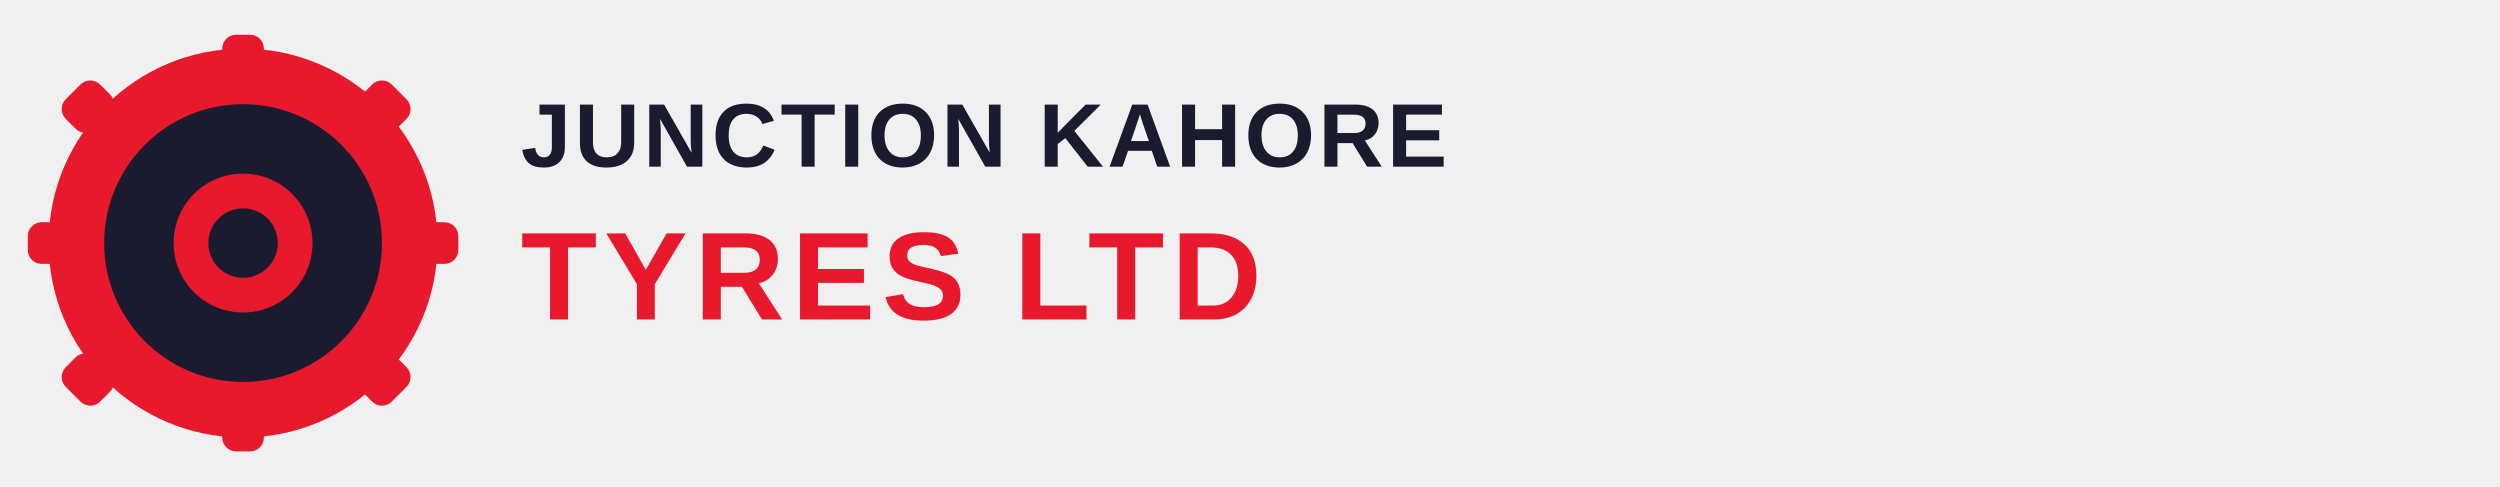
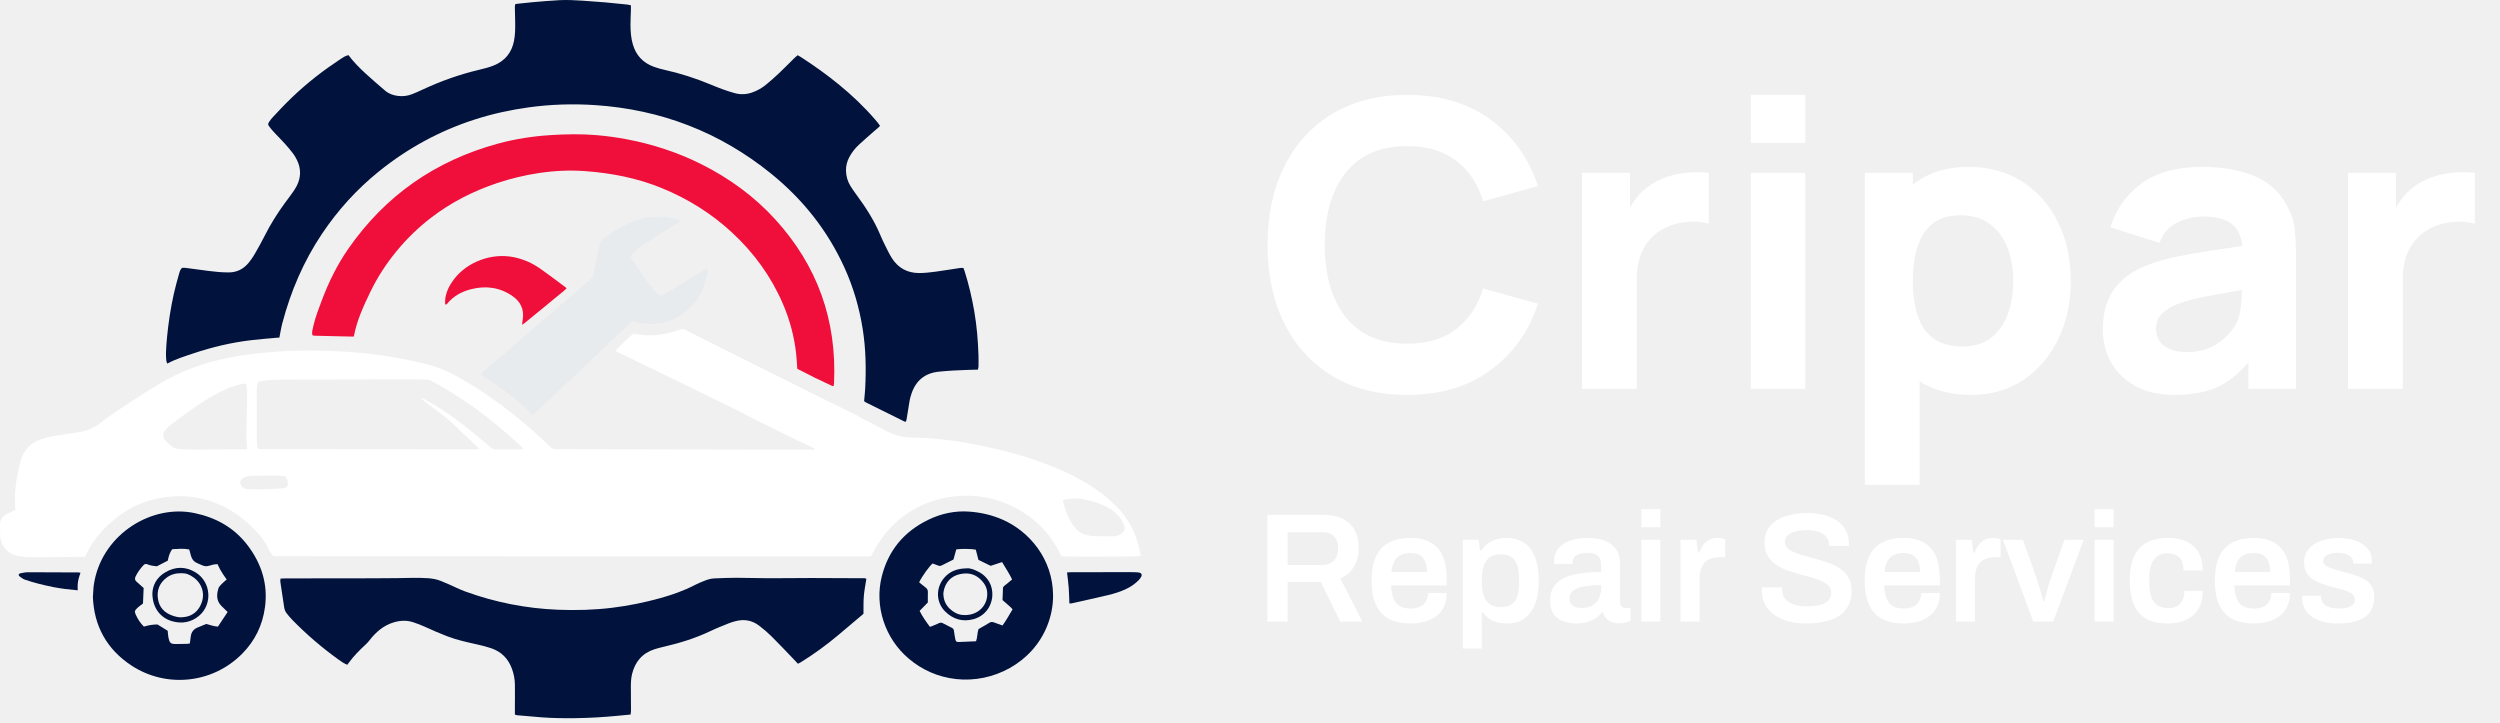
- <svg xmlns="http://www.w3.org/2000/svg" viewBox="0 0 360 70" width="360" height="70">
-   <circle cx="35" cy="35" r="28" fill="#E8192C" />
-   <circle cx="35" cy="35" r="20" fill="#1B1B2F" />
-   <circle cx="35" cy="35" r="10" fill="#E8192C" />
-   <circle cx="35" cy="35" r="5" fill="#1B1B2F" />
-   <rect x="32" y="5" width="6" height="7" rx="2" fill="#E8192C" />
-   <rect x="32" y="58" width="6" height="7" rx="2" fill="#E8192C" />
-   <rect x="4" y="32" width="7" height="6" rx="2" fill="#E8192C" />
-   <rect x="59" y="32" width="7" height="6" rx="2" fill="#E8192C" />
-   <rect x="10" y="12" width="6" height="7" rx="2" fill="#E8192C" transform="rotate(45 13 15)" />
-   <rect x="52" y="51" width="6" height="7" rx="2" fill="#E8192C" transform="rotate(45 55 55)" />
-   <rect x="52" y="12" width="6" height="7" rx="2" fill="#E8192C" transform="rotate(-45 55 15)" />
-   <rect x="10" y="51" width="6" height="7" rx="2" fill="#E8192C" transform="rotate(-45 13 55)" />
-   <text x="75" y="24" font-family="Arial Black, Arial, sans-serif" font-size="13" font-weight="900" fill="#1B1B2F" letter-spacing="0.5">JUNCTION KAHORE</text>
-   <text x="75" y="46" font-family="Arial Black, Arial, sans-serif" font-size="18" font-weight="900" fill="#E8192C" letter-spacing="1">TYRES LTD</text>
+ <svg xmlns="http://www.w3.org/2000/svg" width="225" height="65" viewBox="0 0 225 65" fill="none">
+   <path d="M95.533 50.068C95.917 50.118 102.358 50.1 102.664 50.049C102.667 50.036 102.674 50.022 102.671 50.01C102.405 48.502 101.861 47.122 100.83 45.958C100.128 45.167 99.327 44.495 98.448 43.91C97.095 43.01 95.634 42.322 94.116 41.75C92.29 41.062 90.413 40.544 88.501 40.151C87.445 39.933 86.383 39.742 85.313 39.613C84.448 39.508 83.582 39.414 82.709 39.403C82.377 39.399 82.046 39.368 81.715 39.356C81.08 39.332 80.491 39.147 79.928 38.867C79.656 38.732 79.391 38.584 79.121 38.444C78.63 38.189 78.138 37.938 77.649 37.681C77.38 37.54 77.121 37.379 76.849 37.244C75.82 36.737 74.784 36.245 73.758 35.734C71.431 34.578 69.108 33.415 66.784 32.253C65.14 31.431 63.498 30.607 61.854 29.784C61.817 29.766 61.778 29.75 61.744 29.727C61.557 29.602 61.369 29.6 61.157 29.677C60.623 29.869 60.074 30.011 59.513 30.1C58.825 30.209 58.136 30.212 57.448 30.103C57.285 30.077 57.121 30.055 56.98 30.034C56.638 30.296 55.631 31.276 55.408 31.563C55.508 31.679 55.656 31.72 55.787 31.784C58.062 32.888 60.339 33.988 62.613 35.094C63.918 35.728 65.222 36.366 66.521 37.011C67.115 37.306 67.686 37.648 68.288 37.924C69.067 38.282 69.826 38.673 70.588 39.064C71.325 39.441 72.085 39.777 72.834 40.132C72.994 40.208 73.151 40.289 73.295 40.361C73.296 40.473 73.236 40.47 73.184 40.471C73.059 40.473 72.935 40.473 72.81 40.473C65.271 40.458 57.731 40.443 50.191 40.427C50.164 40.427 50.136 40.424 50.108 40.428C49.856 40.461 49.673 40.366 49.487 40.185C47.493 38.24 45.327 36.507 42.995 34.981C42.337 34.551 41.649 34.165 40.961 33.781C39.977 33.23 38.915 32.884 37.818 32.634C36.469 32.326 35.111 32.07 33.738 31.904C32.64 31.77 31.538 31.676 30.432 31.616C29.202 31.55 27.971 31.535 26.74 31.563C25.62 31.589 24.503 31.663 23.387 31.779C22.162 31.906 20.948 32.099 19.749 32.379C17.823 32.827 16.011 33.56 14.308 34.566C12.82 35.446 11.387 36.41 9.957 37.379C9.659 37.58 9.376 37.802 9.093 38.023C8.456 38.521 7.733 38.805 6.937 38.922C6.212 39.029 5.486 39.126 4.764 39.253C4.399 39.317 4.038 39.422 3.684 39.537C2.725 39.847 2.134 40.521 1.855 41.469C1.731 41.891 1.647 42.326 1.567 42.76C1.445 43.425 1.348 44.095 1.341 44.772C1.338 45.142 1.36 45.512 1.371 45.909C1.312 45.933 1.235 45.958 1.162 45.992C0.987 46.075 0.814 46.16 0.642 46.248C0.205 46.47 -0.016 46.819 0.002 47.315C0.012 47.605 -0.003 47.895 0.013 48.184C0.075 49.335 0.933 49.956 1.782 50.076C2.164 50.13 2.553 50.15 2.939 50.15C4.364 50.149 5.789 50.134 7.214 50.123C7.364 50.122 7.515 50.116 7.649 50.112C8.273 48.69 9.252 47.583 10.429 46.642C11.605 45.701 12.943 45.083 14.425 44.816C16.894 44.371 19.18 44.848 21.262 46.258C22.056 46.796 22.75 47.447 23.376 48.172C23.667 48.508 23.909 48.874 24.106 49.273C24.246 49.555 24.379 49.848 24.621 50.053C42.545 50.08 60.458 50.07 78.387 50.07C78.474 49.911 78.553 49.767 78.63 49.623C79.406 48.169 80.462 46.967 81.856 46.076C83.076 45.297 84.413 44.845 85.852 44.68C87.774 44.46 89.605 44.774 91.318 45.669C93.147 46.625 94.556 48.006 95.43 49.895C95.454 49.946 95.482 49.993 95.509 50.041C95.515 50.052 95.526 50.061 95.533 50.068ZM37.964 35.796C37.946 35.817 37.927 35.837 37.909 35.858C38.033 35.965 38.153 36.079 38.283 36.178C38.579 36.405 38.885 36.619 39.179 36.848C39.648 37.212 40.135 37.559 40.572 37.958C41.427 38.74 42.254 39.553 43.133 40.391C43.002 40.417 42.927 40.444 42.852 40.445C42.464 40.447 42.077 40.441 41.69 40.44C35.728 40.435 29.765 40.431 23.803 40.426C23.679 40.426 23.554 40.432 23.43 40.423C23.352 40.416 23.276 40.386 23.202 40.367C23.118 40.052 23.117 39.747 23.115 39.445C23.108 38.052 23.107 36.658 23.108 35.265C23.108 35.059 23.126 34.851 23.147 34.646C23.156 34.553 23.192 34.463 23.217 34.371C23.325 34.342 23.416 34.305 23.511 34.293C23.84 34.254 24.17 34.207 24.501 34.195C25.164 34.172 25.828 34.163 26.492 34.161C30.172 34.153 33.851 34.147 37.531 34.142C37.779 34.142 38.028 34.162 38.277 34.163C38.547 34.165 38.786 34.248 39.022 34.378C40.684 35.294 42.263 36.334 43.765 37.493C44.849 38.33 45.885 39.222 46.883 40.159C46.956 40.227 47.061 40.283 47.057 40.438C46.91 40.445 46.775 40.457 46.64 40.457C46.017 40.458 45.395 40.444 44.773 40.457C44.507 40.463 44.281 40.42 44.102 40.213C44.067 40.172 44.02 40.14 43.977 40.104C42.692 39.013 41.392 37.941 39.986 37.003C39.332 36.566 38.65 36.178 37.964 35.796ZM22.152 34.564C22.168 34.664 22.188 34.756 22.198 34.85C22.258 35.428 22.25 36.007 22.232 36.587C22.206 37.442 22.183 38.297 22.177 39.152C22.174 39.562 22.213 39.972 22.233 40.394C22.097 40.467 21.942 40.434 21.794 40.435C20.273 40.448 18.751 40.462 17.23 40.465C16.843 40.465 16.456 40.434 16.071 40.4C15.85 40.381 15.629 40.323 15.454 40.18C15.262 40.023 15.074 39.857 14.911 39.672C14.613 39.336 14.609 39.011 14.909 38.672C15.09 38.467 15.299 38.279 15.519 38.115C16.24 37.58 16.963 37.046 17.702 36.536C18.202 36.192 18.722 35.873 19.248 35.57C20.03 35.121 20.853 34.766 21.739 34.57C21.86 34.544 21.979 34.496 22.152 34.564ZM95.657 45.057C95.716 45.013 95.726 45.002 95.738 44.997C95.776 44.983 95.815 44.966 95.855 44.958C96.416 44.843 96.975 44.829 97.542 44.938C98.378 45.098 99.178 45.343 99.903 45.798C100.305 46.051 100.658 46.362 100.915 46.762C101.033 46.945 101.127 47.151 101.191 47.359C101.271 47.621 101.176 47.847 100.952 48.012C100.734 48.173 100.488 48.263 100.219 48.266C99.652 48.271 99.085 48.27 98.518 48.257C98.312 48.252 98.104 48.217 97.902 48.174C97.412 48.068 97.004 47.822 96.695 47.425C96.151 46.724 95.868 45.912 95.657 45.057ZM25.695 42.881C25.836 43.114 25.929 43.326 25.917 43.57C25.907 43.77 25.821 43.871 25.625 43.911C25.503 43.935 25.379 43.953 25.255 43.96C24.662 43.991 24.068 44.026 23.475 44.042C23.088 44.052 22.701 44.036 22.314 44.027C22.113 44.023 21.937 43.955 21.794 43.807C21.538 43.541 21.576 43.189 21.894 43.002C21.999 42.94 22.121 42.899 22.24 42.874C22.402 42.84 22.568 42.815 22.733 42.814C23.507 42.807 24.281 42.805 25.055 42.812C25.26 42.814 25.465 42.855 25.695 42.881Z" fill="white" />
+   <path d="M71.793 4.969C71.678 5.068 71.56 5.16 71.454 5.265C71.01 5.7 70.579 6.148 70.127 6.575C69.746 6.935 69.352 7.284 68.947 7.617C68.571 7.924 68.151 8.165 67.689 8.325C67.178 8.502 66.665 8.527 66.139 8.386C65.389 8.185 64.668 7.904 63.955 7.606C62.599 7.042 61.207 6.595 59.772 6.278C59.449 6.206 59.128 6.115 58.818 6C57.858 5.644 57.237 4.969 56.953 3.985C56.794 3.436 56.75 2.872 56.744 2.306C56.739 1.852 56.769 1.396 56.781 0.941C56.785 0.792 56.782 0.642 56.782 0.477C56.666 0.452 56.575 0.424 56.483 0.413C55.136 0.262 53.786 0.147 52.433 0.061C51.742 0.017 51.051 -0.021 50.361 0.014C49.547 0.055 48.734 0.131 47.921 0.199C47.507 0.234 47.096 0.284 46.683 0.327C46.588 0.337 46.494 0.35 46.376 0.365C46.362 0.464 46.337 0.555 46.338 0.646C46.345 1.101 46.364 1.556 46.367 2.012C46.371 2.563 46.37 3.115 46.265 3.661C46.059 4.737 45.446 5.488 44.434 5.894C44.014 6.063 43.567 6.175 43.125 6.28C41.356 6.698 39.654 7.305 38.01 8.074C37.697 8.22 37.382 8.363 37.059 8.486C36.667 8.635 36.259 8.685 35.837 8.636C35.399 8.586 34.999 8.446 34.664 8.16C34.086 7.667 33.508 7.173 32.949 6.659C32.38 6.137 31.831 5.593 31.362 4.962C31.089 5.019 30.871 5.165 30.655 5.309C30.276 5.562 29.899 5.818 29.527 6.083C27.992 7.177 26.575 8.407 25.277 9.774C25.04 10.024 24.801 10.274 24.568 10.529C24.456 10.651 24.348 10.778 24.255 10.914C24.097 11.145 24.097 11.218 24.264 11.432C24.407 11.617 24.562 11.795 24.722 11.966C25.023 12.29 25.339 12.6 25.635 12.928C25.894 13.215 26.143 13.511 26.377 13.819C26.517 14.004 26.635 14.211 26.736 14.421C27.109 15.194 27.091 15.97 26.706 16.732C26.583 16.977 26.421 17.204 26.262 17.429C26.056 17.723 25.833 18.005 25.622 18.295C24.956 19.212 24.352 20.167 23.842 21.182C23.558 21.749 23.247 22.304 22.93 22.853C22.772 23.127 22.591 23.392 22.39 23.637C21.93 24.2 21.341 24.514 20.594 24.517C19.984 24.52 19.379 24.463 18.775 24.384C18.09 24.295 17.405 24.199 16.72 24.11C16.612 24.096 16.5 24.108 16.381 24.108C16.237 24.242 16.175 24.429 16.124 24.612C15.954 25.222 15.779 25.832 15.642 26.451C15.358 27.731 15.161 29.026 15.034 30.331C14.989 30.784 14.959 31.239 14.939 31.693C14.928 31.94 14.946 32.189 14.964 32.437C14.97 32.527 15.016 32.614 15.05 32.725C15.82 32.312 16.627 32.067 17.423 31.799C19.104 31.235 20.824 30.828 22.587 30.619C23.342 30.529 24.101 30.472 24.858 30.401C24.953 30.392 25.048 30.388 25.144 30.382C25.235 29.935 25.3 29.501 25.412 29.079C26.168 26.216 27.317 23.527 28.969 21.058C30.401 18.919 32.109 17.032 34.116 15.416C36.693 13.341 39.552 11.78 42.706 10.762C44.302 10.247 45.931 9.89 47.593 9.661C49.575 9.389 51.565 9.328 53.555 9.459C59.486 9.852 64.787 11.892 69.405 15.632C72.239 17.927 74.462 20.717 75.981 24.043C76.8 25.835 77.346 27.709 77.65 29.656C77.924 31.41 77.958 33.172 77.868 34.939C77.848 35.324 77.804 35.707 77.77 36.103C77.832 36.148 77.882 36.195 77.941 36.224C79.092 36.796 80.244 37.365 81.396 37.935C81.42 37.946 81.449 37.95 81.504 37.965C81.586 37.862 81.596 37.729 81.616 37.598C81.698 37.081 81.775 36.562 81.867 36.047C81.903 35.844 81.964 35.645 82.028 35.449C82.424 34.253 83.238 33.576 84.507 33.449C85.375 33.362 86.245 33.318 87.116 33.29C87.406 33.281 87.695 33.275 88.009 33.267C88.031 33.167 88.065 33.078 88.066 32.988C88.071 32.643 88.074 32.298 88.063 31.953C88.02 30.628 87.908 29.31 87.682 28.002C87.471 26.777 87.183 25.571 86.81 24.386C86.782 24.296 86.742 24.209 86.706 24.115C86.598 24.115 86.502 24.103 86.41 24.117C85.658 24.229 84.908 24.358 84.155 24.457C83.676 24.52 83.192 24.576 82.71 24.574C81.648 24.571 80.818 24.108 80.255 23.208C80.035 22.858 79.858 22.482 79.672 22.112C79.518 21.803 79.369 21.491 79.237 21.173C78.686 19.851 77.918 18.659 77.07 17.512C76.882 17.257 76.699 16.996 76.533 16.726C76.283 16.319 76.157 15.871 76.14 15.392C76.125 14.953 76.228 14.544 76.43 14.157C76.651 13.738 76.939 13.366 77.283 13.043C77.746 12.609 78.231 12.197 78.706 11.776C78.87 11.631 79.053 11.506 79.204 11.324C79.071 11.117 78.917 10.942 78.766 10.766C77.784 9.619 76.69 8.586 75.523 7.628C74.433 6.733 73.285 5.915 72.1 5.149C72.009 5.091 71.912 5.038 71.793 4.969Z" fill="#01133C" />
+   <path d="M25.256 52.07C25.198 52.255 25.24 52.419 25.263 52.577C25.362 53.273 25.477 53.967 25.576 54.663C25.609 54.891 25.698 55.085 25.843 55.258C25.985 55.427 26.124 55.6 26.278 55.758C27.571 57.089 28.976 58.291 30.483 59.374C30.717 59.543 30.955 59.71 31.252 59.831C31.3 59.768 31.349 59.708 31.395 59.645C31.836 59.04 32.361 58.511 32.91 58.005C33.043 57.883 33.158 57.751 33.269 57.609C33.842 56.879 34.517 56.287 35.434 56.014C36.021 55.839 36.606 55.808 37.188 56.002C37.554 56.123 37.917 56.261 38.268 56.421C38.921 56.721 39.579 57.006 40.251 57.265C41.145 57.609 42.077 57.805 43.007 58.014C43.411 58.105 43.814 58.209 44.206 58.341C45.131 58.652 45.747 59.288 46.078 60.198C46.239 60.642 46.332 61.104 46.34 61.574C46.353 62.305 46.34 63.036 46.339 63.767C46.338 63.945 46.339 64.123 46.339 64.306C46.407 64.332 46.456 64.364 46.508 64.368C47.251 64.434 47.995 64.503 48.739 64.56C49.746 64.636 50.756 64.647 51.766 64.635C53.053 64.619 54.336 64.543 55.617 64.418C55.987 64.382 56.358 64.347 56.754 64.309C56.768 64.183 56.789 64.078 56.789 63.973C56.787 63.27 56.779 62.566 56.778 61.863C56.777 61.462 56.79 61.062 56.884 60.67C57.155 59.551 57.812 58.779 58.926 58.425C59.202 58.337 59.484 58.268 59.767 58.202C61.211 57.867 62.618 57.429 63.959 56.788C64.494 56.532 65.05 56.317 65.6 56.094C65.791 56.016 65.993 55.961 66.193 55.907C66.962 55.702 67.68 55.823 68.314 56.303C68.709 56.603 69.09 56.928 69.442 57.277C70.109 57.938 70.751 58.624 71.403 59.3C71.537 59.439 71.668 59.581 71.816 59.738C71.905 59.693 71.99 59.656 72.067 59.607C73.256 58.871 74.382 58.049 75.453 57.151C76.204 56.521 76.951 55.885 77.713 55.241C77.721 54.719 77.702 54.181 77.745 53.647C77.788 53.128 77.894 52.614 77.973 52.095C77.845 52.011 77.704 52.041 77.57 52.04C76.049 52.031 74.527 52.021 73.006 52.021C71.719 52.021 70.433 52.044 69.147 52.041C68.179 52.039 67.211 52.001 66.243 52C65.593 51.999 64.944 52.032 64.294 52.056C63.987 52.067 63.694 52.153 63.411 52.267C63.117 52.386 62.819 52.502 62.538 52.649C61.541 53.172 60.486 53.535 59.406 53.836C58.005 54.226 56.584 54.513 55.142 54.693C53.505 54.897 51.861 54.942 50.214 54.876C47.346 54.762 44.563 54.212 41.868 53.231C41.363 53.047 40.881 52.801 40.388 52.585C40.16 52.485 39.931 52.389 39.701 52.294C39.326 52.14 38.937 52.068 38.532 52.039C37.619 51.976 36.707 52.02 35.795 52.031C34.315 52.049 32.835 52.047 31.355 52.05C29.474 52.053 27.593 52.053 25.712 52.055C25.563 52.056 25.414 52.065 25.256 52.07Z" fill="#01133C" />
+   <path d="M71.756 33.194C72.797 33.737 73.836 34.252 74.891 34.734C74.925 34.75 74.97 34.739 75.032 34.742C75.043 34.644 75.059 34.552 75.063 34.459C75.322 28.82 73.567 23.899 69.751 19.723C67.856 17.65 65.617 16.026 63.106 14.771C60.98 13.708 58.738 12.978 56.403 12.534C55.507 12.363 54.603 12.241 53.693 12.163C52.31 12.046 50.93 12.073 49.548 12.16C47.942 12.26 46.358 12.505 44.808 12.928C39.188 14.461 34.688 17.591 31.359 22.372C30.336 23.841 29.558 25.44 28.932 27.114C28.676 27.798 28.415 28.481 28.235 29.192C28.192 29.366 28.149 29.54 28.117 29.716C28.09 29.864 28.066 30.014 28.13 30.183C28.189 30.194 28.254 30.214 28.32 30.215C29.398 30.242 30.477 30.266 31.555 30.29C31.65 30.293 31.745 30.291 31.845 30.291C32.111 28.841 32.718 27.542 33.34 26.253C33.966 24.955 34.749 23.753 35.663 22.637C36.576 21.52 37.603 20.518 38.744 19.635C40.553 18.233 42.564 17.208 44.731 16.481C45.966 16.067 47.228 15.765 48.516 15.572C49.916 15.362 51.327 15.297 52.737 15.406C55.064 15.585 57.338 16.025 59.511 16.908C61.892 17.876 64.04 19.212 65.921 20.964C67.867 22.776 69.399 24.883 70.454 27.328C71.071 28.756 71.472 30.243 71.648 31.788C71.699 32.239 71.718 32.695 71.756 33.194Z" fill="#EF0F3A" />
+   <path d="M94.777 53.591C94.761 50.301 92.624 47.82 90.243 46.773C89.283 46.352 88.279 46.12 87.237 46.045C85.937 45.951 84.702 46.22 83.538 46.785C81.375 47.836 79.963 49.515 79.366 51.853C78.674 54.562 79.659 57.467 81.763 59.257C82.997 60.307 84.425 60.93 86.033 61.114C89.35 61.493 92.923 59.684 94.26 56.297C94.603 55.428 94.784 54.491 94.777 53.591ZM90.187 50.588C90.489 51.12 90.834 51.598 91.088 52.148C90.936 52.277 90.797 52.39 90.663 52.508C90.53 52.625 90.365 52.709 90.27 52.87C90.256 53.242 90.241 53.612 90.226 54.007C90.459 54.21 90.698 54.417 90.934 54.627C91.003 54.689 91.061 54.762 91.132 54.837C90.835 55.34 90.56 55.83 90.226 56.294C89.958 56.199 89.711 56.117 89.469 56.021C89.3 55.954 89.16 55.965 89.004 56.071C88.788 56.218 88.552 56.336 88.325 56.467C88.231 56.522 88.138 56.579 88.061 56.625C87.946 56.989 87.975 57.356 87.845 57.714C87.327 57.737 86.818 57.765 86.308 57.779C86.071 57.786 86.022 57.742 85.974 57.505C85.924 57.262 85.889 57.016 85.854 56.771C85.837 56.653 85.789 56.565 85.679 56.51C85.395 56.368 85.113 56.223 84.831 56.078C84.723 56.022 84.618 56.035 84.512 56.082C84.323 56.166 84.133 56.248 83.942 56.329C83.869 56.359 83.792 56.383 83.695 56.417C83.347 55.954 83.024 55.498 82.765 54.981C83.026 54.713 83.275 54.458 83.506 54.221C83.506 53.888 83.499 53.585 83.509 53.282C83.515 53.096 83.437 52.973 83.293 52.866C83.095 52.718 82.908 52.557 82.722 52.405C83.002 51.837 83.647 50.941 83.94 50.713C84.1 50.773 84.268 50.836 84.434 50.901C84.543 50.943 84.646 50.944 84.753 50.888C85.096 50.713 85.442 50.542 85.812 50.357C85.894 50.061 85.981 49.746 86.065 49.444C86.51 49.375 87.51 49.393 87.823 49.472C87.901 49.773 87.98 50.079 88.061 50.391C88.426 50.568 88.785 50.742 89.163 50.925C89.478 50.822 89.804 50.714 90.187 50.588Z" fill="#01133C" />
+   <path d="M8.361 53.729C8.46 56.324 9.596 58.421 11.815 59.887C14.923 61.939 19.099 61.554 21.791 58.84C22.946 57.676 23.632 56.267 23.849 54.641C24.127 52.558 23.531 50.707 22.271 49.061C21.07 47.491 19.46 46.591 17.527 46.181C13.662 45.36 9.335 48.041 8.507 52.269C8.467 52.472 8.434 52.676 8.414 52.882C8.389 53.142 8.38 53.405 8.361 53.729ZM12.951 56.394C12.626 56.078 12.408 55.729 12.234 55.353C12.093 55.045 12.112 54.962 12.346 54.731C12.434 54.644 12.534 54.569 12.632 54.492C12.718 54.425 12.808 54.363 12.869 54.318C12.89 53.835 12.909 53.383 12.929 52.915C12.903 52.893 12.86 52.86 12.819 52.824C12.634 52.659 12.446 52.498 12.265 52.328C12.126 52.197 12.123 52.048 12.205 51.877C12.387 51.5 12.631 51.17 12.914 50.864C13.022 50.747 13.138 50.733 13.286 50.795C13.556 50.906 13.845 50.944 14.115 50.968C14.449 50.795 14.767 50.631 15.1 50.459C15.177 50.108 15.252 49.743 15.51 49.426C16.007 49.402 16.514 49.347 17.031 49.451C17.087 49.653 17.139 49.852 17.196 50.049C17.281 50.342 17.453 50.562 17.745 50.68C17.898 50.742 18.047 50.814 18.2 50.879C18.394 50.963 18.585 50.989 18.8 50.921C19.046 50.843 19.302 50.78 19.576 50.773C19.658 50.943 19.73 51.105 19.816 51.261C19.902 51.417 19.999 51.569 20.097 51.718C20.193 51.864 20.297 52.005 20.401 52.153C20.228 52.309 20.067 52.439 19.925 52.587C19.822 52.695 19.702 52.814 19.66 52.95C19.487 53.514 19.465 54.066 19.923 54.531C20.049 54.658 20.179 54.781 20.308 54.906C20.374 54.97 20.44 55.034 20.486 55.079C20.191 55.525 19.91 55.948 19.615 56.394C19.278 56.383 18.942 56.254 18.565 56.156C18.322 56.256 18.056 56.368 17.787 56.474C17.434 56.614 17.234 56.874 17.174 57.243C17.14 57.459 17.116 57.676 17.085 57.912C17.011 57.923 16.932 57.942 16.852 57.945C16.548 57.954 16.244 57.959 15.94 57.962C15.339 57.968 15.269 57.911 15.149 57.317C15.131 57.223 15.126 57.125 15.116 57.03C15.107 56.936 15.1 56.842 15.093 56.77C14.779 56.576 14.487 56.395 14.179 56.204C13.784 56.196 13.378 56.266 12.951 56.394Z" fill="#01133C" />
+   <path d="M61.302 19.878C61.085 19.805 60.959 19.755 60.829 19.719C59.352 19.312 57.927 19.478 56.544 20.107C55.708 20.487 54.957 21.002 54.227 21.552C54.096 21.651 54.023 21.772 53.989 21.925C53.877 22.436 53.762 22.948 53.653 23.46C53.572 23.838 53.486 24.215 53.425 24.596C53.385 24.844 53.265 25.023 53.078 25.183C52.226 25.91 51.382 26.645 50.535 27.376C48.83 28.848 47.126 30.321 45.417 31.788C44.966 32.176 44.498 32.543 44.046 32.927C43.825 33.115 43.619 33.32 43.41 33.521C43.363 33.566 43.332 33.629 43.281 33.7C43.35 33.766 43.403 33.828 43.467 33.873C43.637 33.993 43.807 34.111 43.984 34.219C45.349 35.049 46.588 36.039 47.733 37.148C47.802 37.214 47.877 37.272 47.962 37.345C48.074 37.244 48.177 37.155 48.278 37.061C49.003 36.38 49.719 35.69 50.453 35.018C52.522 33.123 54.506 31.139 56.559 29.228C56.659 29.134 56.761 29.041 56.88 28.931C57.117 28.976 57.359 29.028 57.601 29.069C59.467 29.38 61.049 28.85 62.319 27.449C63.093 26.595 63.513 25.57 63.689 24.44C63.703 24.349 63.7 24.256 63.707 24.12C63.56 24.192 63.446 24.237 63.343 24.3C62.413 24.871 61.486 25.447 60.556 26.019C60.285 26.185 60.017 26.357 59.733 26.497C59.447 26.638 59.281 26.591 59.067 26.364C59.001 26.294 58.941 26.218 58.881 26.142C58.209 25.282 57.57 24.398 56.978 23.481C56.752 23.131 56.646 23.099 57.062 22.715C57.375 22.425 57.713 22.154 58.068 21.919C58.91 21.363 59.767 20.832 60.62 20.292C60.817 20.168 61.018 20.05 61.302 19.878Z" fill="#E8EBEE" />
+   <path d="M40.122 27.429C40.163 27.401 40.203 27.384 40.227 27.355C40.797 26.649 41.553 26.238 42.416 26.023C43.741 25.693 44.999 25.86 46.133 26.652C46.863 27.162 47.19 27.866 47.045 28.763C47.023 28.898 47.008 29.034 46.983 29.22C47.077 29.165 47.136 29.141 47.183 29.102C47.665 28.71 48.145 28.317 48.625 27.923C49.34 27.336 50.054 26.749 50.768 26.161C50.841 26.101 50.91 26.035 50.984 25.969C50.953 25.924 50.937 25.883 50.906 25.86C50.142 25.293 49.386 24.713 48.605 24.168C47.899 23.673 47.117 23.331 46.267 23.151C44.3 22.737 42.096 23.538 40.892 25.088C40.499 25.595 40.198 26.15 40.086 26.789C40.056 26.963 40.063 27.145 40.06 27.323C40.06 27.356 40.097 27.389 40.122 27.429Z" fill="#EF0F3A" />
+   <path d="M96.034 51.516C96.087 51.999 96.151 52.459 96.186 52.923C96.22 53.374 96.225 53.828 96.243 54.299C96.305 54.304 96.358 54.32 96.406 54.309C97.524 54.06 98.644 53.82 99.758 53.551C100.307 53.419 100.848 53.249 101.362 53.004C101.766 52.812 102.129 52.565 102.445 52.252C102.542 52.156 102.63 52.045 102.697 51.927C102.811 51.726 102.736 51.572 102.517 51.528C102.436 51.512 102.352 51.506 102.27 51.503C102.076 51.496 101.883 51.491 101.69 51.491C99.921 51.493 98.152 51.496 96.383 51.5C96.275 51.501 96.167 51.51 96.034 51.516Z" fill="#01133C" />
+   <path d="M6.992 53.128C6.992 52.913 6.981 52.736 6.995 52.561C7.008 52.397 7.038 52.233 7.078 52.074C7.12 51.904 7.184 51.74 7.244 51.553C7.17 51.538 7.12 51.519 7.07 51.519C5.552 51.51 4.035 51.499 2.517 51.501C2.285 51.502 2.052 51.553 1.823 51.599C1.671 51.63 1.635 51.779 1.76 51.874C1.911 51.99 2.073 52.109 2.25 52.172C2.652 52.313 3.063 52.431 3.476 52.538C3.916 52.651 4.36 52.749 4.806 52.839C5.508 52.981 6.221 53.055 6.992 53.128Z" fill="#01133C" />
+   <path d="M87.02 51.15C86.12 51.162 85.448 51.428 84.94 52.047C84.209 52.937 84.242 54.215 85.058 55.026C85.763 55.728 86.623 55.993 87.607 55.728C88.565 55.469 89.227 54.67 89.307 53.658C89.378 52.756 88.945 51.892 88.02 51.435C87.672 51.262 87.312 51.117 87.02 51.15ZM84.902 53.401C84.919 53.31 84.934 53.129 84.988 52.96C85.255 52.127 85.873 51.71 86.708 51.622C87.487 51.539 88.104 51.872 88.555 52.503C88.708 52.718 88.808 52.963 88.839 53.228C88.983 54.488 87.965 55.485 86.602 55.344C86.173 55.299 85.786 55.083 85.469 54.778C85.106 54.428 84.908 53.999 84.902 53.401Z" fill="#01133C" />
+   <path d="M13.714 53.396C13.716 54.694 14.427 55.619 15.518 55.917C16.392 56.156 17.197 56.011 17.897 55.436C19.149 54.408 19.004 52.385 17.626 51.53C16.701 50.956 15.762 50.972 14.843 51.528C14.084 51.986 13.738 52.696 13.714 53.396ZM16.329 51.588C16.744 51.586 17.049 51.692 17.465 51.999C18.135 52.491 18.433 53.333 18.187 54.123C17.933 54.941 17.363 55.517 16.334 55.558C16.053 55.569 15.787 55.499 15.526 55.408C14.802 55.158 14.334 54.669 14.217 53.904C14.097 53.12 14.355 52.467 15.001 51.985C15.38 51.702 15.81 51.581 16.329 51.588Z" fill="#01133C" />
+   <path d="M126.644 35.54C124.052 35.54 121.814 34.976 119.93 33.848C118.058 32.72 116.612 31.142 115.592 29.114C114.584 27.086 114.08 24.728 114.08 22.04C114.08 19.352 114.584 16.994 115.592 14.966C116.612 12.938 118.058 11.36 119.93 10.232C121.814 9.104 124.052 8.54 126.644 8.54C129.62 8.54 132.116 9.278 134.132 10.754C136.16 12.23 137.588 14.228 138.416 16.748L133.484 18.116C133.004 16.544 132.194 15.326 131.054 14.462C129.914 13.586 128.444 13.148 126.644 13.148C125 13.148 123.626 13.514 122.522 14.246C121.43 14.978 120.608 16.01 120.056 17.342C119.504 18.674 119.228 20.24 119.228 22.04C119.228 23.84 119.504 25.406 120.056 26.738C120.608 28.07 121.43 29.102 122.522 29.834C123.626 30.566 125 30.932 126.644 30.932C128.444 30.932 129.914 30.494 131.054 29.618C132.194 28.742 133.004 27.524 133.484 25.964L138.416 27.332C137.588 29.852 136.16 31.85 134.132 33.326C132.116 34.802 129.62 35.54 126.644 35.54ZM142.379 35V15.56H146.699V20.312L146.231 19.7C146.483 19.028 146.819 18.416 147.239 17.864C147.659 17.312 148.175 16.856 148.787 16.496C149.255 16.208 149.765 15.986 150.317 15.83C150.869 15.662 151.439 15.56 152.027 15.524C152.615 15.476 153.203 15.488 153.791 15.56V20.132C153.251 19.964 152.621 19.91 151.901 19.97C151.193 20.018 150.551 20.18 149.975 20.456C149.399 20.72 148.913 21.074 148.517 21.518C148.121 21.95 147.821 22.466 147.617 23.066C147.413 23.654 147.311 24.32 147.311 25.064V35H142.379ZM157.575 12.86V8.54H162.471V12.86H157.575ZM157.575 35V15.56H162.471V35H157.575ZM177.408 35.54C175.476 35.54 173.862 35.09 172.566 34.19C171.27 33.29 170.292 32.066 169.632 30.518C168.984 28.97 168.66 27.224 168.66 25.28C168.66 23.336 168.984 21.59 169.632 20.042C170.28 18.494 171.234 17.27 172.494 16.37C173.754 15.47 175.308 15.02 177.156 15.02C179.016 15.02 180.636 15.464 182.016 16.352C183.396 17.24 184.464 18.458 185.22 20.006C185.988 21.542 186.372 23.3 186.372 25.28C186.372 27.224 185.994 28.97 185.238 30.518C184.494 32.066 183.45 33.29 182.106 34.19C180.762 35.09 179.196 35.54 177.408 35.54ZM167.832 43.64V15.56H172.152V28.88H172.764V43.64H167.832ZM176.616 31.184C177.672 31.184 178.536 30.92 179.208 30.392C179.88 29.864 180.378 29.156 180.702 28.268C181.026 27.368 181.188 26.372 181.188 25.28C181.188 24.2 181.02 23.216 180.684 22.328C180.348 21.428 179.826 20.714 179.118 20.186C178.422 19.646 177.528 19.376 176.436 19.376C175.416 19.376 174.588 19.622 173.952 20.114C173.328 20.606 172.872 21.296 172.584 22.184C172.296 23.072 172.152 24.104 172.152 25.28C172.152 26.456 172.296 27.488 172.584 28.376C172.872 29.264 173.34 29.954 173.988 30.446C174.648 30.938 175.524 31.184 176.616 31.184ZM195.733 35.54C194.341 35.54 193.159 35.276 192.187 34.748C191.227 34.208 190.495 33.494 189.991 32.606C189.499 31.706 189.253 30.716 189.253 29.636C189.253 28.736 189.391 27.914 189.667 27.17C189.943 26.426 190.387 25.772 190.999 25.208C191.623 24.632 192.457 24.152 193.501 23.768C194.221 23.504 195.079 23.27 196.075 23.066C197.071 22.862 198.199 22.67 199.459 22.49C200.719 22.298 202.105 22.088 203.617 21.86L201.853 22.832C201.853 21.68 201.577 20.834 201.025 20.294C200.473 19.754 199.549 19.484 198.253 19.484C197.533 19.484 196.783 19.658 196.003 20.006C195.223 20.354 194.677 20.972 194.365 21.86L189.937 20.456C190.429 18.848 191.353 17.54 192.709 16.532C194.065 15.524 195.913 15.02 198.253 15.02C199.969 15.02 201.493 15.284 202.825 15.812C204.157 16.34 205.165 17.252 205.849 18.548C206.233 19.268 206.461 19.988 206.533 20.708C206.605 21.428 206.641 22.232 206.641 23.12V35H202.357V31.004L202.969 31.832C202.021 33.14 200.995 34.088 199.891 34.676C198.799 35.252 197.413 35.54 195.733 35.54ZM196.777 31.688C197.677 31.688 198.433 31.532 199.045 31.22C199.669 30.896 200.161 30.53 200.521 30.122C200.893 29.714 201.145 29.372 201.277 29.096C201.529 28.568 201.673 27.956 201.709 27.26C201.757 26.552 201.781 25.964 201.781 25.496L203.221 25.856C201.769 26.096 200.593 26.3 199.693 26.468C198.793 26.624 198.067 26.768 197.515 26.9C196.963 27.032 196.477 27.176 196.057 27.332C195.577 27.524 195.187 27.734 194.887 27.962C194.599 28.178 194.383 28.418 194.239 28.682C194.107 28.946 194.041 29.24 194.041 29.564C194.041 30.008 194.149 30.392 194.365 30.716C194.593 31.028 194.911 31.268 195.319 31.436C195.727 31.604 196.213 31.688 196.777 31.688ZM211.321 35V15.56H215.641V20.312L215.173 19.7C215.425 19.028 215.761 18.416 216.181 17.864C216.601 17.312 217.117 16.856 217.729 16.496C218.197 16.208 218.707 15.986 219.259 15.83C219.811 15.662 220.381 15.56 220.969 15.524C221.557 15.476 222.145 15.488 222.733 15.56V20.132C222.193 19.964 221.563 19.91 220.843 19.97C220.135 20.018 219.493 20.18 218.917 20.456C218.341 20.72 217.855 21.074 217.459 21.518C217.063 21.95 216.763 22.466 216.559 23.066C216.355 23.654 216.253 24.32 216.253 25.064V35H211.321Z" fill="white" />
+   <path d="M114.064 55.945V46.341H119.118C119.827 46.341 120.415 46.463 120.882 46.705C121.349 46.948 121.699 47.293 121.932 47.741C122.165 48.189 122.282 48.717 122.282 49.323C122.282 49.949 122.142 50.504 121.862 50.989C121.582 51.465 121.171 51.825 120.63 52.067L122.618 55.945H120.63L118.866 52.375H115.884V55.945H114.064ZM115.884 50.849H118.978C119.445 50.849 119.804 50.714 120.056 50.443C120.308 50.173 120.434 49.799 120.434 49.323C120.434 49.015 120.378 48.759 120.266 48.553C120.154 48.339 119.991 48.175 119.776 48.063C119.561 47.951 119.295 47.895 118.978 47.895H115.884V50.849ZM126.972 56.113C126.188 56.113 125.535 55.978 125.012 55.707C124.49 55.427 124.098 55.003 123.836 54.433C123.575 53.864 123.444 53.141 123.444 52.263C123.444 51.377 123.575 50.653 123.836 50.093C124.098 49.524 124.49 49.104 125.012 48.833C125.535 48.553 126.188 48.413 126.972 48.413C127.682 48.413 128.274 48.549 128.75 48.819C129.236 49.081 129.6 49.487 129.842 50.037C130.085 50.588 130.206 51.302 130.206 52.179V52.683H125.194C125.213 53.141 125.283 53.528 125.404 53.845C125.526 54.153 125.712 54.387 125.964 54.545C126.226 54.695 126.566 54.769 126.986 54.769C127.201 54.769 127.402 54.741 127.588 54.685C127.775 54.629 127.938 54.545 128.078 54.433C128.218 54.312 128.326 54.163 128.4 53.985C128.484 53.808 128.526 53.603 128.526 53.369H130.206C130.206 53.836 130.122 54.242 129.954 54.587C129.796 54.933 129.567 55.217 129.268 55.441C128.979 55.665 128.638 55.833 128.246 55.945C127.854 56.057 127.43 56.113 126.972 56.113ZM125.222 51.479H128.428C128.428 51.171 128.391 50.91 128.316 50.695C128.251 50.481 128.153 50.303 128.022 50.163C127.901 50.023 127.752 49.925 127.574 49.869C127.397 49.804 127.196 49.771 126.972 49.771C126.608 49.771 126.3 49.832 126.048 49.953C125.806 50.075 125.619 50.261 125.488 50.513C125.358 50.765 125.269 51.087 125.222 51.479ZM131.656 58.367V48.581H133.07L133.21 49.561H133.308C133.551 49.179 133.868 48.894 134.26 48.707C134.652 48.511 135.086 48.413 135.562 48.413C136.169 48.413 136.687 48.549 137.116 48.819C137.555 49.09 137.891 49.51 138.124 50.079C138.367 50.649 138.488 51.381 138.488 52.277C138.488 53.155 138.367 53.878 138.124 54.447C137.881 55.017 137.545 55.437 137.116 55.707C136.696 55.978 136.211 56.113 135.66 56.113C135.324 56.113 135.016 56.076 134.736 56.001C134.456 55.927 134.209 55.815 133.994 55.665C133.779 55.507 133.597 55.315 133.448 55.091H133.364V58.367H131.656ZM135.03 54.643C135.45 54.643 135.781 54.564 136.024 54.405C136.276 54.237 136.453 53.985 136.556 53.649C136.668 53.313 136.724 52.889 136.724 52.375V52.179C136.724 51.657 136.668 51.227 136.556 50.891C136.453 50.546 136.276 50.294 136.024 50.135C135.781 49.967 135.45 49.883 135.03 49.883C134.647 49.883 134.33 49.972 134.078 50.149C133.835 50.327 133.653 50.588 133.532 50.933C133.42 51.269 133.364 51.685 133.364 52.179V52.347C133.364 52.711 133.397 53.038 133.462 53.327C133.527 53.607 133.625 53.845 133.756 54.041C133.896 54.237 134.069 54.387 134.274 54.489C134.489 54.592 134.741 54.643 135.03 54.643ZM141.831 56.113C141.626 56.113 141.388 56.085 141.117 56.029C140.856 55.983 140.599 55.889 140.347 55.749C140.105 55.609 139.904 55.404 139.745 55.133C139.587 54.853 139.507 54.489 139.507 54.041C139.507 53.537 139.619 53.122 139.843 52.795C140.067 52.459 140.38 52.198 140.781 52.011C141.192 51.815 141.677 51.68 142.237 51.605C142.807 51.521 143.427 51.479 144.099 51.479V50.877C144.099 50.663 144.067 50.471 144.001 50.303C143.936 50.135 143.815 50.005 143.637 49.911C143.469 49.809 143.213 49.757 142.867 49.757C142.522 49.757 142.251 49.799 142.055 49.883C141.859 49.967 141.724 50.07 141.649 50.191C141.575 50.313 141.537 50.439 141.537 50.569V50.765H139.885C139.876 50.719 139.871 50.672 139.871 50.625C139.871 50.579 139.871 50.523 139.871 50.457C139.871 50.037 139.997 49.673 140.249 49.365C140.501 49.057 140.851 48.824 141.299 48.665C141.747 48.497 142.265 48.413 142.853 48.413C143.525 48.413 144.076 48.507 144.505 48.693C144.944 48.88 145.271 49.146 145.485 49.491C145.7 49.837 145.807 50.257 145.807 50.751V54.223C145.807 54.401 145.859 54.527 145.961 54.601C146.064 54.676 146.176 54.713 146.297 54.713H146.745V55.889C146.652 55.927 146.517 55.969 146.339 56.015C146.162 56.071 145.943 56.099 145.681 56.099C145.439 56.099 145.219 56.057 145.023 55.973C144.837 55.899 144.678 55.787 144.547 55.637C144.417 55.488 144.323 55.311 144.267 55.105H144.183C144.025 55.301 143.833 55.479 143.609 55.637C143.395 55.787 143.138 55.903 142.839 55.987C142.55 56.071 142.214 56.113 141.831 56.113ZM142.349 54.713C142.629 54.713 142.877 54.671 143.091 54.587C143.315 54.503 143.497 54.387 143.637 54.237C143.787 54.088 143.899 53.906 143.973 53.691C144.057 53.477 144.099 53.243 144.099 52.991V52.655C143.586 52.655 143.11 52.688 142.671 52.753C142.242 52.819 141.897 52.94 141.635 53.117C141.383 53.295 141.257 53.547 141.257 53.873C141.257 54.041 141.295 54.191 141.369 54.321C141.453 54.443 141.575 54.541 141.733 54.615C141.901 54.681 142.107 54.713 142.349 54.713ZM147.721 47.447V45.823H149.429V47.447H147.721ZM147.721 55.945V48.581H149.429V55.945H147.721ZM151.248 55.945V48.581H152.676L152.816 49.743H152.914C153.007 49.51 153.119 49.295 153.25 49.099C153.39 48.894 153.567 48.731 153.782 48.609C153.997 48.479 154.258 48.413 154.566 48.413C154.715 48.413 154.851 48.427 154.972 48.455C155.103 48.483 155.201 48.511 155.266 48.539V50.149H154.748C154.459 50.149 154.202 50.191 153.978 50.275C153.754 50.35 153.563 50.471 153.404 50.639C153.255 50.807 153.143 51.017 153.068 51.269C152.993 51.521 152.956 51.815 152.956 52.151V55.945H151.248ZM162.587 56.113C162.055 56.113 161.547 56.057 161.061 55.945C160.576 55.824 160.147 55.642 159.773 55.399C159.4 55.147 159.106 54.839 158.891 54.475C158.677 54.102 158.569 53.663 158.569 53.159C158.569 53.103 158.569 53.047 158.569 52.991C158.579 52.935 158.583 52.893 158.583 52.865H160.417C160.417 52.884 160.413 52.921 160.403 52.977C160.403 53.024 160.403 53.066 160.403 53.103C160.403 53.411 160.492 53.677 160.669 53.901C160.847 54.116 161.103 54.284 161.439 54.405C161.775 54.517 162.172 54.573 162.629 54.573C162.937 54.573 163.208 54.555 163.441 54.517C163.684 54.48 163.889 54.429 164.057 54.363C164.235 54.289 164.379 54.205 164.491 54.111C164.603 54.009 164.683 53.897 164.729 53.775C164.785 53.654 164.813 53.523 164.813 53.383C164.813 53.113 164.729 52.889 164.561 52.711C164.393 52.534 164.165 52.385 163.875 52.263C163.595 52.142 163.273 52.035 162.909 51.941C162.555 51.839 162.186 51.736 161.803 51.633C161.43 51.531 161.061 51.409 160.697 51.269C160.343 51.12 160.021 50.943 159.731 50.737C159.451 50.532 159.227 50.275 159.059 49.967C158.891 49.65 158.807 49.272 158.807 48.833C158.807 48.385 158.901 47.993 159.087 47.657C159.283 47.321 159.554 47.046 159.899 46.831C160.254 46.607 160.665 46.444 161.131 46.341C161.598 46.229 162.107 46.173 162.657 46.173C163.171 46.173 163.651 46.229 164.099 46.341C164.557 46.444 164.958 46.612 165.303 46.845C165.649 47.069 165.919 47.359 166.115 47.713C166.311 48.059 166.409 48.474 166.409 48.959V49.127H164.603V48.987C164.603 48.717 164.519 48.488 164.351 48.301C164.193 48.115 163.964 47.97 163.665 47.867C163.376 47.765 163.035 47.713 162.643 47.713C162.223 47.713 161.864 47.755 161.565 47.839C161.267 47.914 161.038 48.031 160.879 48.189C160.721 48.339 160.641 48.525 160.641 48.749C160.641 48.983 160.725 49.179 160.893 49.337C161.061 49.496 161.285 49.631 161.565 49.743C161.855 49.855 162.177 49.958 162.531 50.051C162.895 50.145 163.264 50.247 163.637 50.359C164.02 50.462 164.389 50.583 164.743 50.723C165.107 50.863 165.429 51.041 165.709 51.255C165.999 51.461 166.227 51.717 166.395 52.025C166.563 52.333 166.647 52.702 166.647 53.131C166.647 53.85 166.47 54.429 166.115 54.867C165.77 55.306 165.289 55.623 164.673 55.819C164.067 56.015 163.371 56.113 162.587 56.113ZM171.351 56.113C170.567 56.113 169.914 55.978 169.391 55.707C168.869 55.427 168.477 55.003 168.215 54.433C167.954 53.864 167.823 53.141 167.823 52.263C167.823 51.377 167.954 50.653 168.215 50.093C168.477 49.524 168.869 49.104 169.391 48.833C169.914 48.553 170.567 48.413 171.351 48.413C172.061 48.413 172.653 48.549 173.129 48.819C173.615 49.081 173.979 49.487 174.221 50.037C174.464 50.588 174.585 51.302 174.585 52.179V52.683H169.573C169.592 53.141 169.662 53.528 169.783 53.845C169.905 54.153 170.091 54.387 170.343 54.545C170.605 54.695 170.945 54.769 171.365 54.769C171.58 54.769 171.781 54.741 171.967 54.685C172.154 54.629 172.317 54.545 172.457 54.433C172.597 54.312 172.705 54.163 172.779 53.985C172.863 53.808 172.905 53.603 172.905 53.369H174.585C174.585 53.836 174.501 54.242 174.333 54.587C174.175 54.933 173.946 55.217 173.647 55.441C173.358 55.665 173.017 55.833 172.625 55.945C172.233 56.057 171.809 56.113 171.351 56.113ZM169.601 51.479H172.807C172.807 51.171 172.77 50.91 172.695 50.695C172.63 50.481 172.532 50.303 172.401 50.163C172.28 50.023 172.131 49.925 171.953 49.869C171.776 49.804 171.575 49.771 171.351 49.771C170.987 49.771 170.679 49.832 170.427 49.953C170.185 50.075 169.998 50.261 169.867 50.513C169.737 50.765 169.648 51.087 169.601 51.479ZM176.035 55.945V48.581H177.463L177.603 49.743H177.701C177.794 49.51 177.906 49.295 178.037 49.099C178.177 48.894 178.354 48.731 178.569 48.609C178.784 48.479 179.045 48.413 179.353 48.413C179.502 48.413 179.638 48.427 179.759 48.455C179.89 48.483 179.988 48.511 180.053 48.539V50.149H179.535C179.246 50.149 178.989 50.191 178.765 50.275C178.541 50.35 178.35 50.471 178.191 50.639C178.042 50.807 177.93 51.017 177.855 51.269C177.78 51.521 177.743 51.815 177.743 52.151V55.945H176.035ZM182.997 55.945L180.267 48.581H182.059L183.249 51.899C183.305 52.058 183.371 52.273 183.445 52.543C183.529 52.805 183.613 53.08 183.697 53.369C183.781 53.649 183.851 53.906 183.907 54.139H183.977C184.033 53.925 184.099 53.677 184.173 53.397C184.248 53.117 184.323 52.842 184.397 52.571C184.481 52.301 184.556 52.077 184.621 51.899L185.797 48.581H187.533L184.789 55.945H182.997ZM188.517 47.447V45.823H190.225V47.447H188.517ZM188.517 55.945V48.581H190.225V55.945H188.517ZM195.111 56.113C194.345 56.113 193.706 55.978 193.193 55.707C192.689 55.427 192.311 55.003 192.059 54.433C191.807 53.864 191.681 53.141 191.681 52.263C191.681 51.377 191.807 50.653 192.059 50.093C192.32 49.524 192.703 49.104 193.207 48.833C193.72 48.553 194.355 48.413 195.111 48.413C195.605 48.413 196.044 48.474 196.427 48.595C196.809 48.717 197.136 48.903 197.407 49.155C197.687 49.398 197.897 49.701 198.037 50.065C198.177 50.429 198.247 50.854 198.247 51.339H196.511C196.511 50.994 196.459 50.709 196.357 50.485C196.254 50.261 196.095 50.093 195.881 49.981C195.675 49.86 195.409 49.799 195.083 49.799C194.7 49.799 194.387 49.888 194.145 50.065C193.902 50.243 193.72 50.509 193.599 50.863C193.487 51.209 193.431 51.647 193.431 52.179V52.361C193.431 52.884 193.487 53.323 193.599 53.677C193.72 54.032 193.907 54.298 194.159 54.475C194.411 54.643 194.742 54.727 195.153 54.727C195.47 54.727 195.731 54.671 195.937 54.559C196.151 54.438 196.315 54.261 196.427 54.027C196.539 53.794 196.595 53.514 196.595 53.187H198.247C198.247 53.645 198.177 54.055 198.037 54.419C197.897 54.783 197.691 55.091 197.421 55.343C197.15 55.595 196.819 55.787 196.427 55.917C196.044 56.048 195.605 56.113 195.111 56.113ZM202.865 56.113C202.081 56.113 201.428 55.978 200.905 55.707C200.382 55.427 199.99 55.003 199.729 54.433C199.468 53.864 199.337 53.141 199.337 52.263C199.337 51.377 199.468 50.653 199.729 50.093C199.99 49.524 200.382 49.104 200.905 48.833C201.428 48.553 202.081 48.413 202.865 48.413C203.574 48.413 204.167 48.549 204.643 48.819C205.128 49.081 205.492 49.487 205.735 50.037C205.978 50.588 206.099 51.302 206.099 52.179V52.683H201.087C201.106 53.141 201.176 53.528 201.297 53.845C201.418 54.153 201.605 54.387 201.857 54.545C202.118 54.695 202.459 54.769 202.879 54.769C203.094 54.769 203.294 54.741 203.481 54.685C203.668 54.629 203.831 54.545 203.971 54.433C204.111 54.312 204.218 54.163 204.293 53.985C204.377 53.808 204.419 53.603 204.419 53.369H206.099C206.099 53.836 206.015 54.242 205.847 54.587C205.688 54.933 205.46 55.217 205.161 55.441C204.872 55.665 204.531 55.833 204.139 55.945C203.747 56.057 203.322 56.113 202.865 56.113ZM201.115 51.479H204.321C204.321 51.171 204.284 50.91 204.209 50.695C204.144 50.481 204.046 50.303 203.915 50.163C203.794 50.023 203.644 49.925 203.467 49.869C203.29 49.804 203.089 49.771 202.865 49.771C202.501 49.771 202.193 49.832 201.941 49.953C201.698 50.075 201.512 50.261 201.381 50.513C201.25 50.765 201.162 51.087 201.115 51.479ZM210.419 56.113C209.887 56.113 209.42 56.057 209.019 55.945C208.617 55.824 208.281 55.661 208.011 55.455C207.74 55.25 207.535 55.012 207.395 54.741C207.264 54.461 207.199 54.158 207.199 53.831C207.199 53.785 207.199 53.743 207.199 53.705C207.208 53.668 207.213 53.64 207.213 53.621H208.893C208.893 53.64 208.893 53.659 208.893 53.677C208.893 53.696 208.893 53.715 208.893 53.733C208.902 53.985 208.981 54.191 209.131 54.349C209.28 54.499 209.476 54.606 209.719 54.671C209.961 54.737 210.218 54.769 210.489 54.769C210.731 54.769 210.96 54.746 211.175 54.699C211.399 54.643 211.581 54.559 211.721 54.447C211.87 54.326 211.945 54.172 211.945 53.985C211.945 53.743 211.851 53.556 211.665 53.425C211.478 53.295 211.231 53.187 210.923 53.103C210.624 53.019 210.302 52.931 209.957 52.837C209.649 52.753 209.341 52.66 209.033 52.557C208.725 52.455 208.445 52.324 208.193 52.165C207.95 52.007 207.749 51.801 207.591 51.549C207.441 51.297 207.367 50.985 207.367 50.611C207.367 50.247 207.446 49.93 207.605 49.659C207.763 49.389 207.983 49.165 208.263 48.987C208.543 48.801 208.874 48.661 209.257 48.567C209.639 48.474 210.055 48.427 210.503 48.427C210.941 48.427 211.338 48.474 211.693 48.567C212.057 48.661 212.369 48.796 212.631 48.973C212.901 49.141 213.107 49.351 213.247 49.603C213.396 49.846 213.471 50.117 213.471 50.415C213.471 50.481 213.466 50.546 213.457 50.611C213.457 50.677 213.457 50.714 213.457 50.723H211.791V50.625C211.791 50.448 211.735 50.299 211.623 50.177C211.52 50.047 211.366 49.944 211.161 49.869C210.965 49.795 210.717 49.757 210.419 49.757C210.195 49.757 209.999 49.776 209.831 49.813C209.663 49.851 209.523 49.902 209.411 49.967C209.308 50.033 209.229 50.107 209.173 50.191C209.117 50.275 209.089 50.369 209.089 50.471C209.089 50.649 209.159 50.789 209.299 50.891C209.439 50.994 209.625 51.083 209.859 51.157C210.101 51.232 210.363 51.311 210.643 51.395C210.979 51.489 211.324 51.587 211.679 51.689C212.033 51.783 212.36 51.904 212.659 52.053C212.967 52.203 213.214 52.413 213.401 52.683C213.587 52.954 213.681 53.313 213.681 53.761C213.681 54.191 213.597 54.559 213.429 54.867C213.27 55.166 213.041 55.409 212.743 55.595C212.453 55.773 212.108 55.903 211.707 55.987C211.315 56.071 210.885 56.113 210.419 56.113Z" fill="white" />
</svg>
